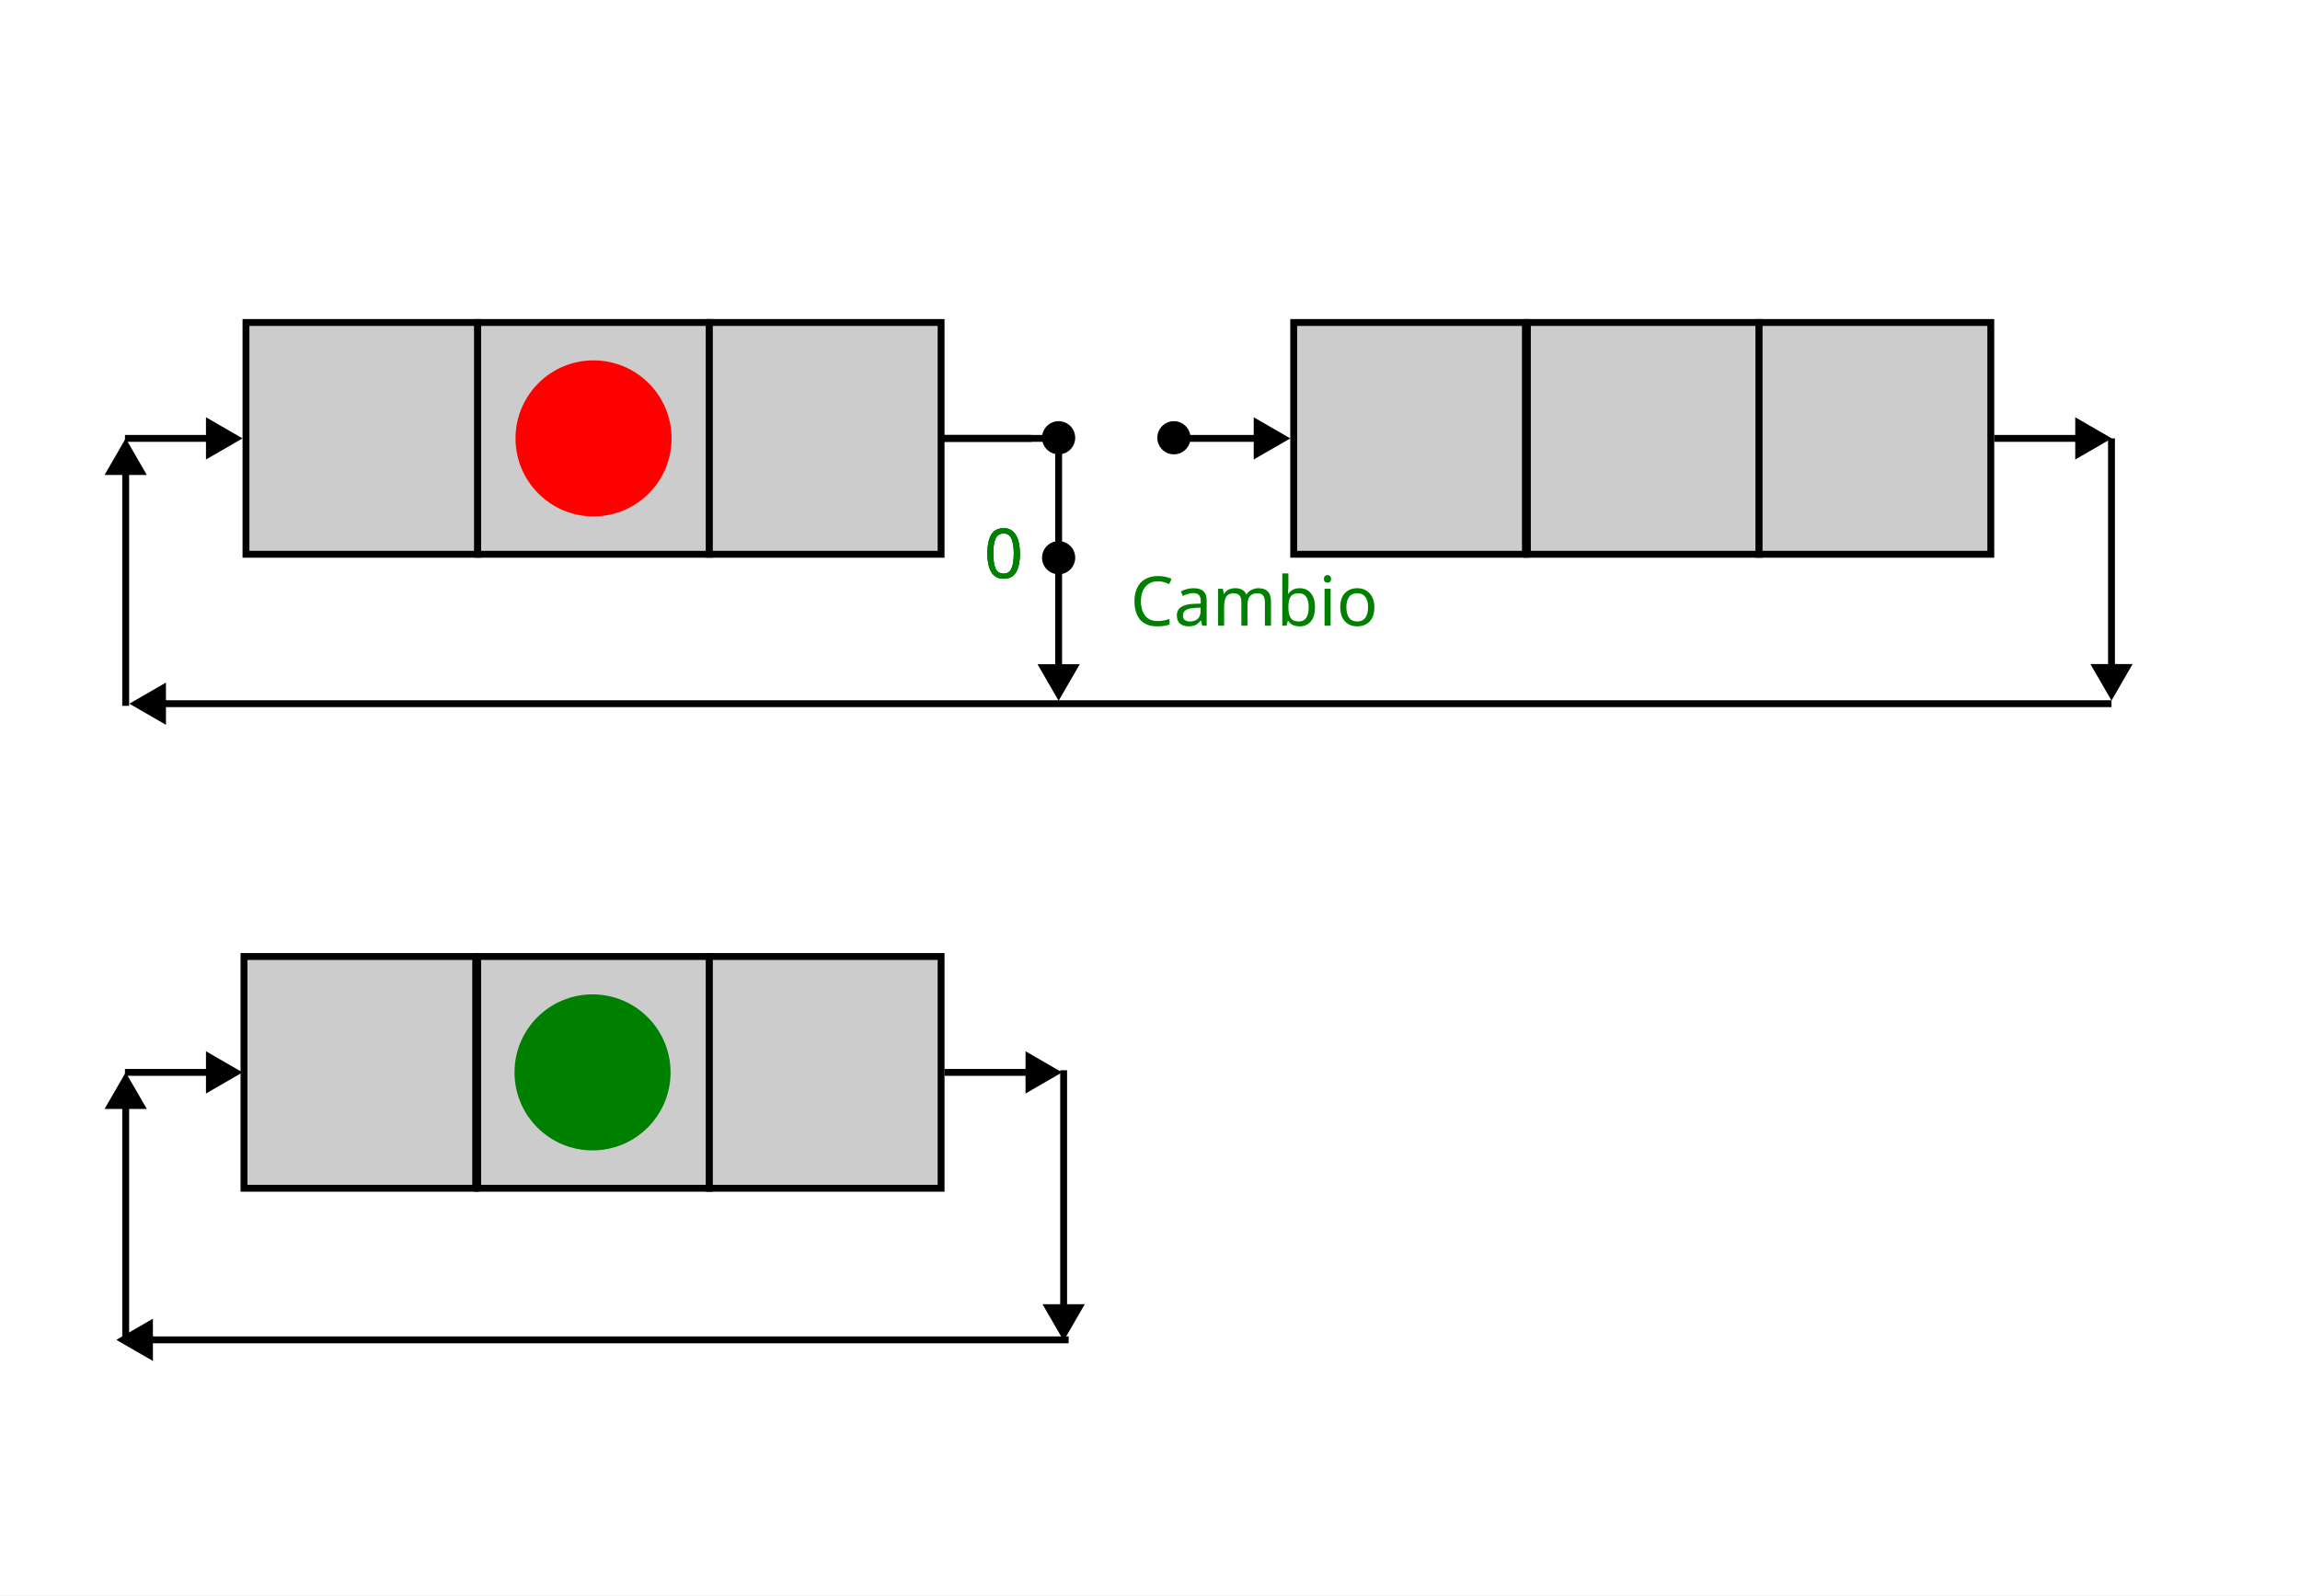
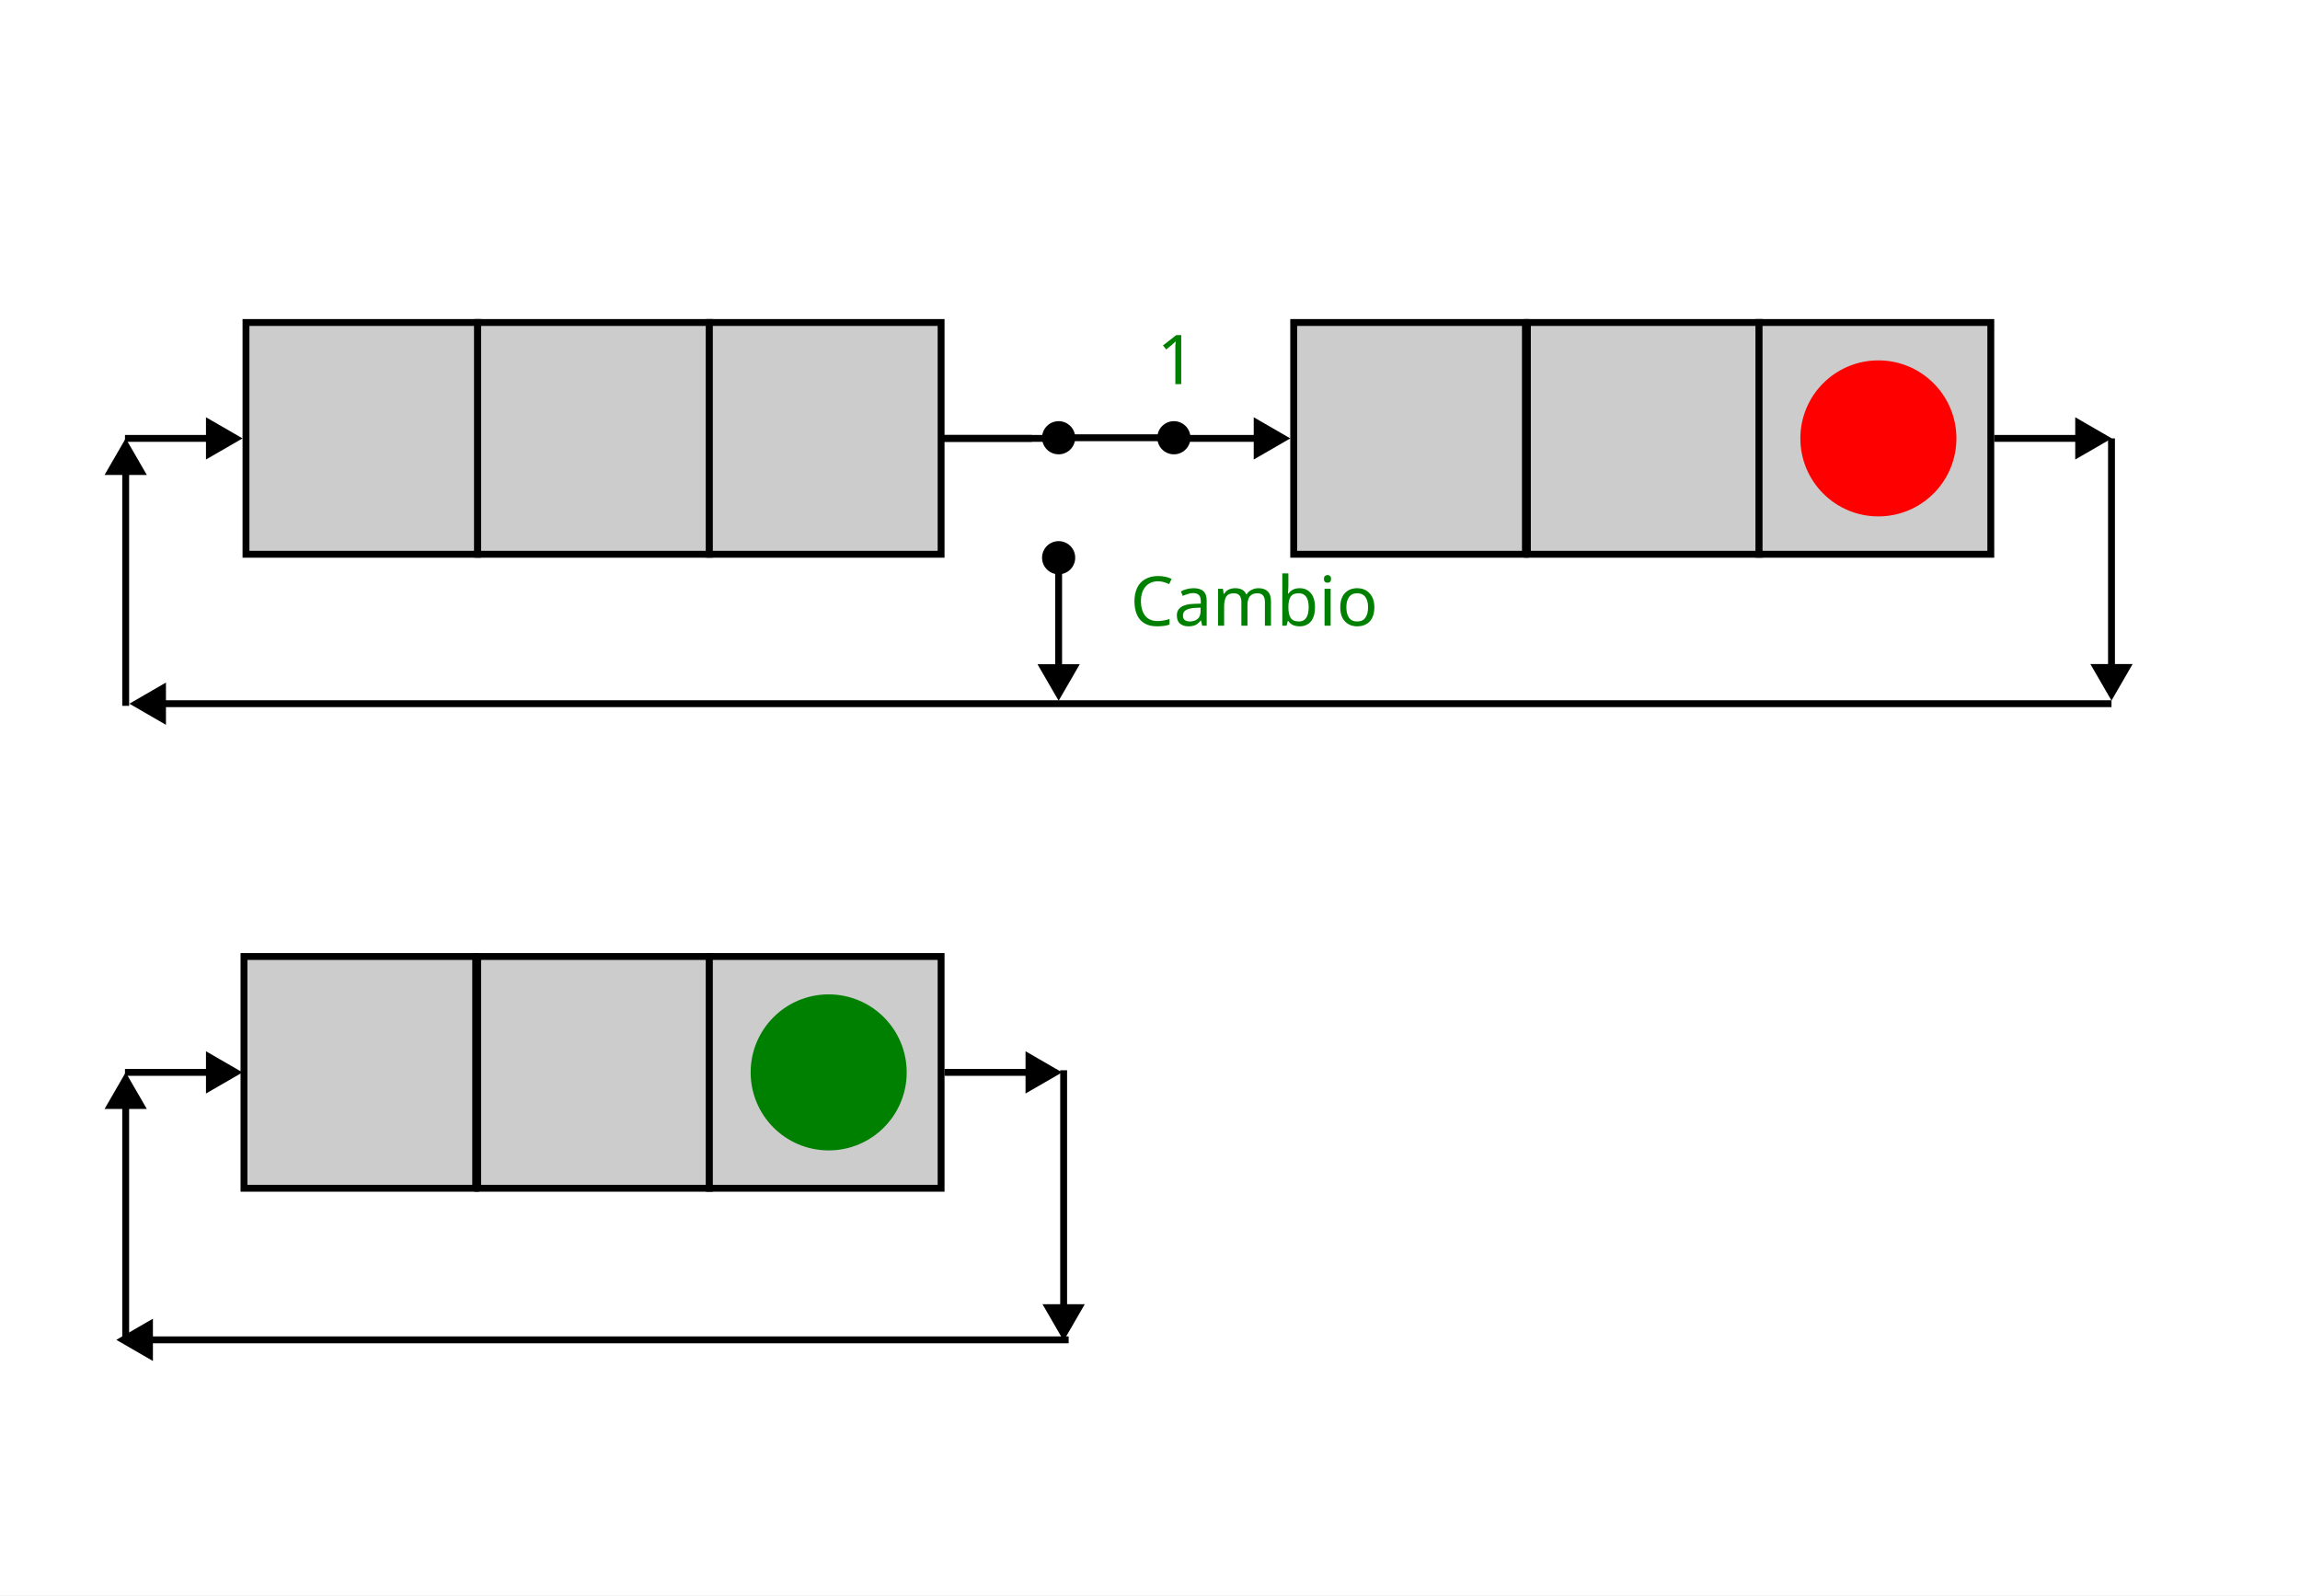
<svg xmlns="http://www.w3.org/2000/svg" width="177.136mm" height="122.884mm" viewBox="0 0 177.136 122.884" version="1.1" id="svg1">
  <defs id="defs1">
    <marker style="overflow:visible" id="marker18" refX="0" refY="0" orient="auto-start-reverse" markerWidth="1" markerHeight="1" viewBox="0 0 1 1" preserveAspectRatio="xMidYMid">
      <path transform="scale(0.5)" style="fill:context-stroke;fill-rule:evenodd;stroke:context-stroke;stroke-width:1pt" d="M 5.77,0 -2.88,5 V -5 Z" id="path18" />
    </marker>
    <marker style="overflow:visible" id="marker17" refX="0" refY="0" orient="auto-start-reverse" markerWidth="1" markerHeight="1" viewBox="0 0 1 1" preserveAspectRatio="xMidYMid">
      <path transform="scale(0.5)" style="fill:context-stroke;fill-rule:evenodd;stroke:context-stroke;stroke-width:1pt" d="M 5.77,0 -2.88,5 V -5 Z" id="path17" />
    </marker>
  </defs>
  <g id="layer3" transform="translate(-43.26983,124.3019)" style="display:inline">
    <rect style="fill:#ffffff;stroke:none;stroke-width:0.529;stroke-linecap:round;stroke-linejoin:round;stroke-dasharray:none" id="rect8" width="177.136" height="122.884" x="43.27" y="-124.302" />
  </g>
  <g id="layer1" transform="translate(-43.26983,124.3019)" style="display:inline">
    <text xml:space="preserve" style="font-size:5.292px;font-family:Ubuntu;-inkscape-font-specification:Ubuntu;fill:#008000;stroke-width:0.265;stroke-linecap:round;stroke-linejoin:round" x="130.314" y="-76.103" id="text14">
      <tspan id="tspan14" style="fill:#008000;stroke-width:0.265" x="130.314" y="-76.103">Cambio</tspan>
    </text>
    <rect style="fill:#cccccc;stroke:#000000;stroke-width:0.529;stroke-dasharray:none" id="rect1" width="17.845" height="17.853" x="62.214" y="-99.462" />
    <rect style="fill:#cccccc;stroke:#000000;stroke-width:0.529;stroke-dasharray:none" id="rect2" width="17.845" height="17.853" x="80.059" y="-99.462" />
    <rect style="fill:#cccccc;stroke:#000000;stroke-width:0.529;stroke-dasharray:none" id="rect3" width="17.845" height="17.853" x="97.904" y="-99.462" />
    <rect style="fill:#cccccc;stroke:#000000;stroke-width:0.529;stroke-dasharray:none" id="rect4" width="17.845" height="17.853" x="142.905" y="-99.462" />
    <rect style="fill:#cccccc;stroke:#000000;stroke-width:0.529;stroke-dasharray:none" id="rect5" width="17.845" height="17.853" x="160.903" y="-99.462" />
    <rect style="fill:#cccccc;stroke:#000000;stroke-width:0.529;stroke-dasharray:none" id="rect6" width="17.845" height="17.853" x="178.748" y="-99.462" />
    <path style="fill:#ffffff;stroke:#000000;stroke-width:0.529;stroke-dasharray:none" d="m 115.749,-90.535 h 6.985" id="path6" />
    <circle style="fill:#000000;stroke:none;stroke-width:0.529;stroke-dasharray:none" id="path8" cx="124.801" cy="-90.584" r="1.277" />
    <path style="fill:#ffffff;stroke:#000000;stroke-width:0.529;stroke-dasharray:none" d="M 115.749,-90.535 H 124.801" id="path9" />
    <circle style="fill:#000000;stroke:none;stroke-width:0.529;stroke-dasharray:none" id="circle14" cx="133.678" cy="-90.584" r="1.277" />
    <circle style="fill:#000000;stroke:none;stroke-width:0.529;stroke-dasharray:none" id="circle15" cx="124.801" cy="-81.344" r="1.277" />
    <path style="fill:#ffffff;stroke:#000000;stroke-width:0.529;stroke-dasharray:none;marker-end:url(#marker18)" d="m 133.588,-90.535 h 7.176" id="path15" />
    <path style="fill:#000000;stroke:#000000;stroke-width:0.529;stroke-linecap:round;stroke-dasharray:none;stroke-dashoffset:0;marker-end:url(#marker17)" d="m 124.801,-81.344 v 9.14" id="path16" />
    <path style="fill:#ffffff;stroke:#000000;stroke-width:0.529;stroke-dasharray:none;marker-end:url(#marker18)" d="m 196.857,-90.535 h 7.176" id="path19" />
    <path style="fill:#000000;stroke:#000000;stroke-width:0.529;stroke-linecap:butt;stroke-dasharray:none;stroke-dashoffset:0;marker-end:url(#marker17)" d="m 205.888,-90.535 v 18.317" id="path20" />
    <path style="fill:#ffffff;stroke:#000000;stroke-width:0.529;stroke-dasharray:none;marker-end:url(#marker18)" d="m 52.895,-90.535 h 7.176" id="path21" />
    <path style="fill:#000000;stroke:#000000;stroke-width:0.529;stroke-linecap:butt;stroke-dasharray:none;stroke-dashoffset:0;marker-end:url(#marker17)" d="M 52.95,-69.934 V -88.656" id="path22" />
    <path style="fill:#ffffff;stroke:#000000;stroke-width:0.529;stroke-dasharray:none;marker-end:url(#marker18)" d="M 205.888,-70.1 H 55.113" id="path23" />
    <rect style="fill:#cccccc;stroke:#000000;stroke-width:0.529;stroke-dasharray:none" id="rect7" width="17.845" height="17.853" x="62.061" y="-50.628" />
    <rect style="fill:#cccccc;stroke:#000000;stroke-width:0.529;stroke-dasharray:none" id="rect9" width="17.845" height="17.853" x="80.059" y="-50.628" />
    <rect style="fill:#cccccc;stroke:#000000;stroke-width:0.529;stroke-dasharray:none" id="rect10" width="17.845" height="17.853" x="97.904" y="-50.628" />
    <path style="fill:#ffffff;stroke:#000000;stroke-width:0.529;stroke-dasharray:none;marker-end:url(#marker18)" d="m 116.014,-41.701 h 7.176" id="path10" />
    <path style="fill:#ffffff;stroke:#000000;stroke-width:0.529;stroke-dasharray:none;marker-end:url(#marker18)" d="m 52.895,-41.701 h 7.176" id="path11" />
    <path style="fill:#000000;stroke:#000000;stroke-width:0.529;stroke-linecap:butt;stroke-dasharray:none;stroke-dashoffset:0;marker-end:url(#marker17)" d="M 52.95,-21.1 V -39.822" id="path12" />
    <path style="fill:#ffffff;stroke:#000000;stroke-width:0.529;stroke-dasharray:none;marker-end:url(#marker18)" d="M 125.573,-21.1 H 54.109" id="path14" />
    <path style="fill:#000000;stroke:#000000;stroke-width:0.529;stroke-linecap:butt;stroke-dasharray:none;stroke-dashoffset:0;marker-end:url(#marker17)" d="m 125.187,-41.866 v 18.959" id="path24" />
  </g>
  <g id="layer10" style="display:none" transform="translate(2.0361328e-7,1.0400391e-5)">
    <circle style="display:inline;fill:#ff0000;stroke-width:0.529" id="path13-8-5-3-3-0" cx="27.867" cy="33.767" r="6.009" />
    <text xml:space="preserve" style="font-size:5.292px;font-family:Ubuntu;-inkscape-font-specification:Ubuntu;fill:#008000;stroke-width:0.265;stroke-linecap:round;stroke-linejoin:round" x="75.783" y="44.527" id="text26">
      <tspan id="tspan26" style="fill:#008000;stroke-width:0.265" x="75.783" y="44.527">0</tspan>
    </text>
    <path style="fill:#ffffff;stroke:#000000;stroke-width:0.529;stroke-linecap:round;stroke-dasharray:none" d="m 81.531,33.767 -10e-7,9.052" id="path13" />
    <circle style="display:inline;fill:#008000;stroke-width:0.529" id="circle24" cx="27.867" cy="82.601" r="6.009" />
  </g>
  <g id="layer11" style="display:none" transform="translate(2.0361328e-7,1.0400391e-5)">
    <circle style="display:inline;fill:#ff0000;stroke-width:0.529" id="path13-8-5-3-3-0-8" cx="45.712" cy="33.767" r="6.009" />
    <text xml:space="preserve" style="font-size:5.292px;font-family:Ubuntu;-inkscape-font-specification:Ubuntu;display:inline;fill:#008000;stroke-width:0.265;stroke-linecap:round;stroke-linejoin:round" x="75.783" y="44.527" id="text26-5">
      <tspan id="tspan26-3" style="fill:#008000;stroke-width:0.265" x="75.783" y="44.527">0</tspan>
    </text>
    <path style="display:inline;fill:#ffffff;stroke:#000000;stroke-width:0.529;stroke-linecap:round;stroke-dasharray:none" d="m 81.531,33.767 -10e-7,9.052" id="path13-5" />
    <circle style="display:inline;fill:#008000;stroke-width:0.529" id="circle24-4" cx="27.867" cy="82.601" r="6.009" />
  </g>
  <g id="layer2" style="display:none" transform="translate(2.0361328e-7,1.0400391e-5)">
    <circle style="display:inline;fill:#ff0000;stroke-width:0.529" id="path13-8-5-3-3-0-8-1" cx="63.689" cy="33.767" r="6.009" />
    <text xml:space="preserve" style="font-size:5.292px;font-family:Ubuntu;-inkscape-font-specification:Ubuntu;display:inline;fill:#008000;stroke-width:0.265;stroke-linecap:round;stroke-linejoin:round" x="75.783" y="44.527" id="text26-5-9">
      <tspan id="tspan26-3-3" style="fill:#008000;stroke-width:0.265" x="75.783" y="44.527">0</tspan>
    </text>
    <path style="display:inline;fill:#ffffff;stroke:#000000;stroke-width:0.529;stroke-linecap:round;stroke-dasharray:none" d="m 81.531,33.767 -10e-7,9.052" id="path13-5-6" />
    <circle style="display:inline;fill:#008000;stroke-width:0.529" id="circle24-4-5" cx="27.867" cy="82.601" r="6.009" />
  </g>
  <g id="layer4" style="display:none" transform="translate(2.0361328e-7,1.0400391e-5)">
    <circle style="display:inline;fill:#ff0000;stroke-width:0.529" id="path13-8-5-3-3-0-8-1-6" cx="27.734" cy="33.767" r="6.009" />
    <text xml:space="preserve" style="font-size:5.292px;font-family:Ubuntu;-inkscape-font-specification:Ubuntu;display:inline;fill:#008000;stroke-width:0.265;stroke-linecap:round;stroke-linejoin:round" x="75.783" y="44.527" id="text26-5-9-9">
      <tspan id="tspan26-3-3-2" style="fill:#008000;stroke-width:0.265" x="75.783" y="44.527">0</tspan>
    </text>
    <path style="display:inline;fill:#ffffff;stroke:#000000;stroke-width:0.529;stroke-linecap:round;stroke-dasharray:none" d="m 81.531,33.767 -10e-7,9.052" id="path13-5-6-0" />
    <circle style="display:inline;fill:#008000;stroke-width:0.529" id="circle24-4-5-1" cx="45.635" cy="82.601" r="6.009" />
  </g>
-   <g id="layer5" style="display:inline" transform="translate(2.0361328e-7,1.0400391e-5)">
+   <g id="layer5" style="display:none" transform="translate(2.0361328e-7,1.0400391e-5)">
    <circle style="display:inline;fill:#ff0000;stroke-width:0.529" id="path13-8-5-3-3-0-8-1-6-5" cx="45.712" cy="33.767" r="6.009" />
    <circle style="display:inline;fill:#008000;stroke-width:0.529" id="circle24-4-5-1-8" cx="45.635" cy="82.601" r="6.009" />
    <text xml:space="preserve" style="font-size:5.292px;font-family:Ubuntu;-inkscape-font-specification:Ubuntu;display:inline;fill:#008000;stroke-width:0.265;stroke-linecap:round;stroke-linejoin:round" x="75.783" y="44.527" id="text26-5-9-4">
      <tspan id="tspan26-3-3-9" style="fill:#008000;stroke-width:0.265" x="75.783" y="44.527">0</tspan>
    </text>
    <text xml:space="preserve" style="font-size:5.292px;font-family:Ubuntu;-inkscape-font-specification:Ubuntu;display:inline;fill:#008000;stroke-width:0.265;stroke-linecap:round;stroke-linejoin:round" x="75.783" y="44.527" id="text26-5-9-4-1">
      <tspan id="tspan26-3-3-9-2" style="fill:#008000;stroke-width:0.265" x="75.783" y="44.527">0</tspan>
    </text>
    <path style="display:inline;fill:#ffffff;stroke:#000000;stroke-width:0.529;stroke-linecap:round;stroke-dasharray:none" d="m 81.531,33.767 -10e-7,9.052" id="path13-5-6-0-4" />
-     <text xml:space="preserve" style="font-size:5.292px;font-family:Ubuntu;-inkscape-font-specification:Ubuntu;display:inline;fill:#008000;stroke-width:0.265;stroke-linecap:round;stroke-linejoin:round" x="75.783" y="44.527" id="text26-5-9-4-1-6">
-       <tspan id="tspan26-3-3-9-2-7" style="fill:#008000;stroke-width:0.265" x="75.783" y="44.527">0</tspan>
-     </text>
  </g>
  <g id="layer6" style="display:none" transform="translate(2.0361328e-7,1.0400391e-5)">
    <circle style="display:inline;fill:#ff0000;stroke-width:0.529" id="path13-8-5-3-3-0-8-1-6-5-9" cx="63.689" cy="33.767" r="6.009" />
    <circle style="display:inline;fill:#008000;stroke-width:0.529" id="circle24-4-5-1-8-1" cx="45.635" cy="82.601" r="6.009" />
    <text xml:space="preserve" style="font-size:5.292px;font-family:Ubuntu;-inkscape-font-specification:Ubuntu;display:inline;fill:#008000;stroke-width:0.265;stroke-linecap:round;stroke-linejoin:round" x="75.783" y="44.527" id="text26-5-9-4-11">
      <tspan id="tspan26-3-3-9-9" style="fill:#008000;stroke-width:0.265" x="75.783" y="44.527">0</tspan>
    </text>
    <path style="display:inline;fill:#ffffff;stroke:#000000;stroke-width:0.529;stroke-linecap:round;stroke-dasharray:none" d="m 81.531,33.767 -10e-7,9.052" id="path13-5-6-0-7" />
  </g>
  <g id="layer7" style="display:none" transform="translate(2.0361328e-7,1.0400391e-5)">
    <circle style="display:inline;fill:#ff0000;stroke-width:0.529" id="path13-8-5-3-3-0-8-1-6-5-9-3" cx="27.734" cy="33.767" r="6.009" />
    <path style="display:inline;fill:#ffffff;stroke:#000000;stroke-width:0.529;stroke-linecap:round;stroke-dasharray:none" d="m 81.765,33.717 9.052,10e-7" id="path13-5-6-0-8-4-6" />
    <text xml:space="preserve" style="font-size:5.292px;font-family:Ubuntu;-inkscape-font-specification:Ubuntu;display:inline;fill:#008000;stroke-width:0.265;stroke-linecap:round;stroke-linejoin:round" x="89.096" y="29.591" id="text25-7-3">
      <tspan id="tspan25-8-2" style="fill:#008000;stroke-width:0.265" x="89.096" y="29.591">1</tspan>
    </text>
    <circle style="display:inline;fill:#008000;stroke-width:0.529" id="circle24-4-5-1-8-1-6" cx="63.821" cy="82.601" r="6.009" />
  </g>
  <g id="layer8" style="display:none" transform="translate(2.0361328e-7,1.0400391e-5)">
    <circle style="display:inline;fill:#ff0000;stroke-width:0.529" id="path13-8-5-3-3-0-8-1-6-5-9-3-5" cx="46.564" cy="33.767" r="6.009" />
    <path style="display:inline;fill:#ffffff;stroke:#000000;stroke-width:0.529;stroke-linecap:round;stroke-dasharray:none" d="m 81.765,33.717 9.052,10e-7" id="path13-5-6-0-8-4-6-8" />
    <text xml:space="preserve" style="font-size:5.292px;font-family:Ubuntu;-inkscape-font-specification:Ubuntu;display:inline;fill:#008000;stroke-width:0.265;stroke-linecap:round;stroke-linejoin:round" x="89.096" y="29.591" id="text25-7-3-5">
      <tspan id="tspan25-8-2-8" style="fill:#008000;stroke-width:0.265" x="89.096" y="29.591">1</tspan>
    </text>
    <circle style="display:inline;fill:#008000;stroke-width:0.529" id="circle24-4-5-1-8-1-6-6" cx="63.821" cy="82.601" r="6.009" />
  </g>
  <g id="layer9" style="display:none" transform="translate(-80.97588,1.0400391e-5)">
    <circle style="display:inline;fill:#ff0000;stroke-width:0.529" id="path13-8-5-3-3-0-8-1-6-5-9-3-5-4" cx="144.665" cy="33.767" r="6.009" />
    <circle style="display:inline;fill:#008000;stroke-width:0.529" id="circle24-4-5-1-8-1-6-6-2" cx="144.797" cy="82.601" r="6.009" />
    <path style="display:inline;fill:#ffffff;stroke:#000000;stroke-width:0.529;stroke-linecap:round;stroke-dasharray:none" d="m 162.741,33.717 9.052,10e-7" id="path13-5-6-0-8-4-6-8-0" />
    <text xml:space="preserve" style="font-size:5.292px;font-family:Ubuntu;-inkscape-font-specification:Ubuntu;display:inline;fill:#008000;stroke-width:0.265;stroke-linecap:round;stroke-linejoin:round" x="170.072" y="29.591" id="text25-7-3-5-7">
      <tspan id="tspan25-8-2-8-0" style="fill:#008000;stroke-width:0.265" x="170.072" y="29.591">1</tspan>
    </text>
  </g>
  <g id="layer35" style="display:none">
    <circle style="display:inline;fill:#ff0000;stroke-width:0.529" id="path13-8-5-3-3-0-8-1-6-5-9-3-5-4-3" cx="108.893" cy="33.767" r="6.009" />
    <circle style="display:inline;fill:#008000;stroke-width:0.529" id="circle24-4-5-1-8-1-6-6-2-7" cx="63.821" cy="82.601" r="6.009" />
    <path style="display:inline;fill:#ffffff;stroke:#000000;stroke-width:0.529;stroke-linecap:round;stroke-dasharray:none" d="m 81.765,33.717 9.052,10e-7" id="path13-5-6-0-8-4-6-8-0-7" />
    <text xml:space="preserve" style="font-size:5.292px;font-family:Ubuntu;-inkscape-font-specification:Ubuntu;display:inline;fill:#008000;stroke-width:0.265;stroke-linecap:round;stroke-linejoin:round" x="89.096" y="29.591" id="text25-7-3-5-7-2">
      <tspan id="tspan25-8-2-8-0-6" style="fill:#008000;stroke-width:0.265" x="89.096" y="29.591">1</tspan>
    </text>
  </g>
  <g id="layer36" style="display:none">
    <circle style="display:inline;fill:#ff0000;stroke-width:0.529" id="path13-8-5-3-3-0-8-1-6-5-9-3-5-4-3-0" cx="126.479" cy="33.767" r="6.009" />
    <circle style="display:inline;fill:#008000;stroke-width:0.529" id="circle24-4-5-1-8-1-6-6-2-7-2" cx="63.821" cy="82.601" r="6.009" />
    <path style="display:inline;fill:#ffffff;stroke:#000000;stroke-width:0.529;stroke-linecap:round;stroke-dasharray:none" d="m 81.765,33.717 9.052,10e-7" id="path13-5-6-0-8-4-6-8-0-7-9" />
    <text xml:space="preserve" style="font-size:5.292px;font-family:Ubuntu;-inkscape-font-specification:Ubuntu;display:inline;fill:#008000;stroke-width:0.265;stroke-linecap:round;stroke-linejoin:round" x="89.096" y="29.591" id="text25-7-3-5-7-2-0">
      <tspan id="tspan25-8-2-8-0-6-9" style="fill:#008000;stroke-width:0.265" x="89.096" y="29.591">1</tspan>
    </text>
  </g>
-   <g id="layer37" style="display:none">
+   <g id="layer37" style="display:inline">
    <circle style="display:inline;fill:#ff0000;stroke-width:0.529" id="path13-8-5-3-3-0-8-1-6-5-9-3-5-4-3-0-1" cx="144.665" cy="33.767" r="6.009" />
    <circle style="display:inline;fill:#008000;stroke-width:0.529" id="circle24-4-5-1-8-1-6-6-2-7-2-0" cx="63.821" cy="82.601" r="6.009" />
    <path style="display:inline;fill:#ffffff;stroke:#000000;stroke-width:0.529;stroke-linecap:round;stroke-dasharray:none" d="m 81.765,33.717 9.052,10e-7" id="path13-5-6-0-8-4-6-8-0-7-9-3" />
    <text xml:space="preserve" style="font-size:5.292px;font-family:Ubuntu;-inkscape-font-specification:Ubuntu;display:inline;fill:#008000;stroke-width:0.265;stroke-linecap:round;stroke-linejoin:round" x="89.096" y="29.591" id="text25-7-3-5-7-2-0-7">
      <tspan id="tspan25-8-2-8-0-6-9-8" style="fill:#008000;stroke-width:0.265" x="89.096" y="29.591">1</tspan>
    </text>
  </g>
</svg>
